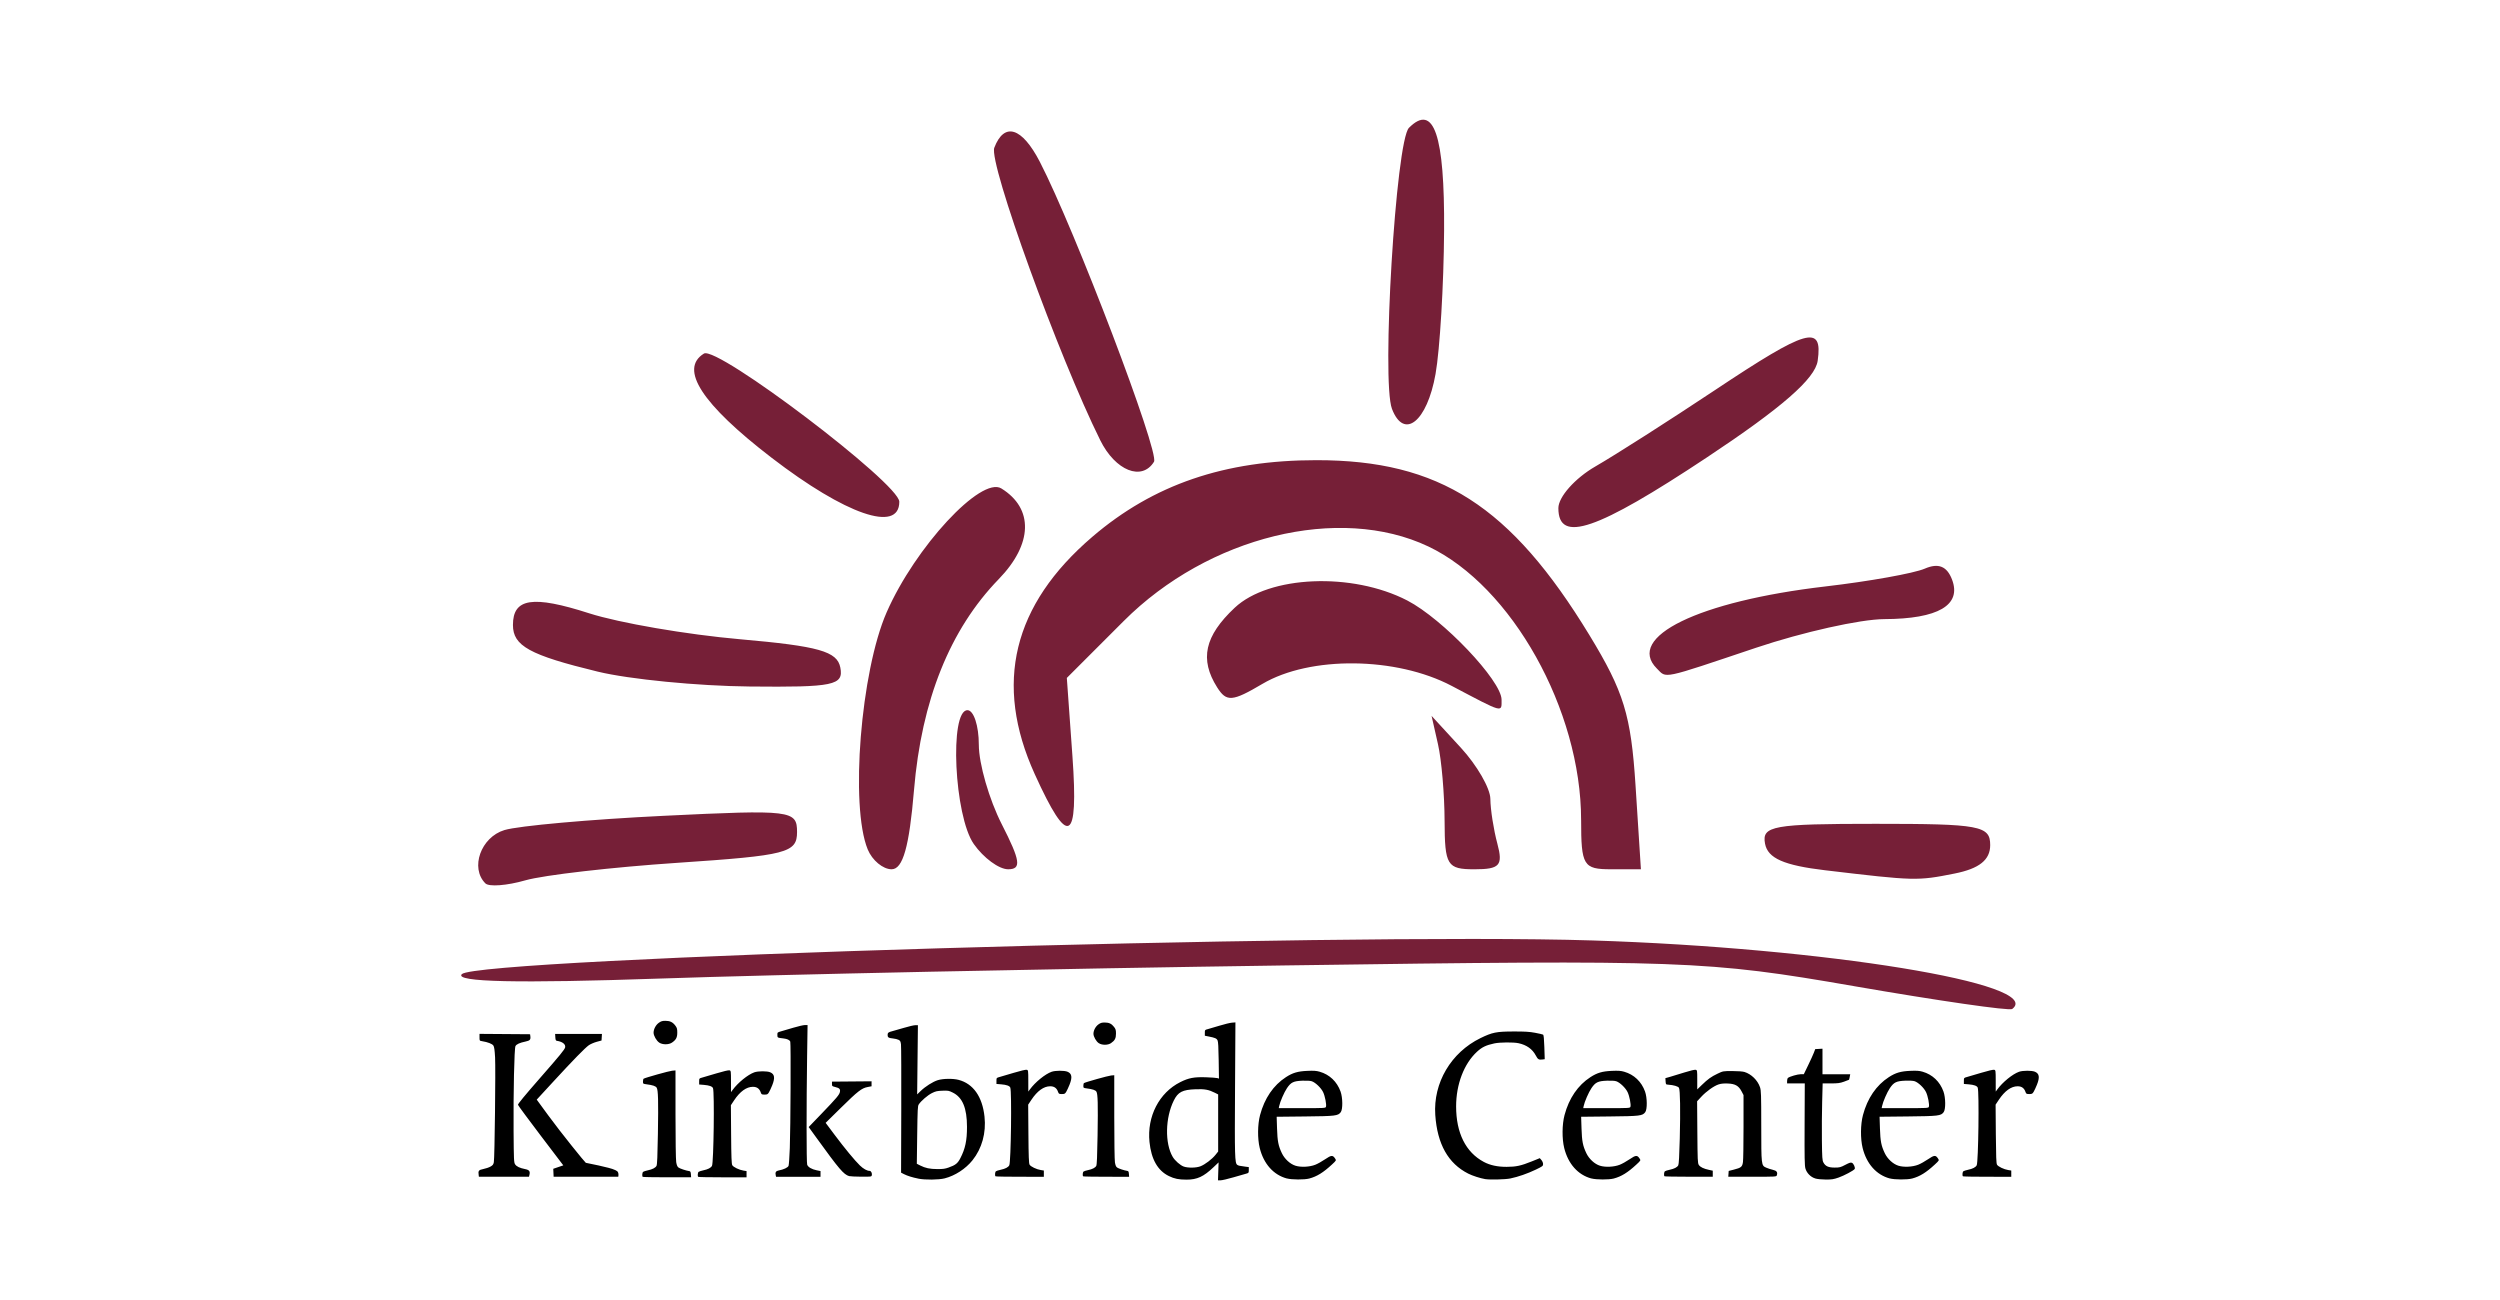
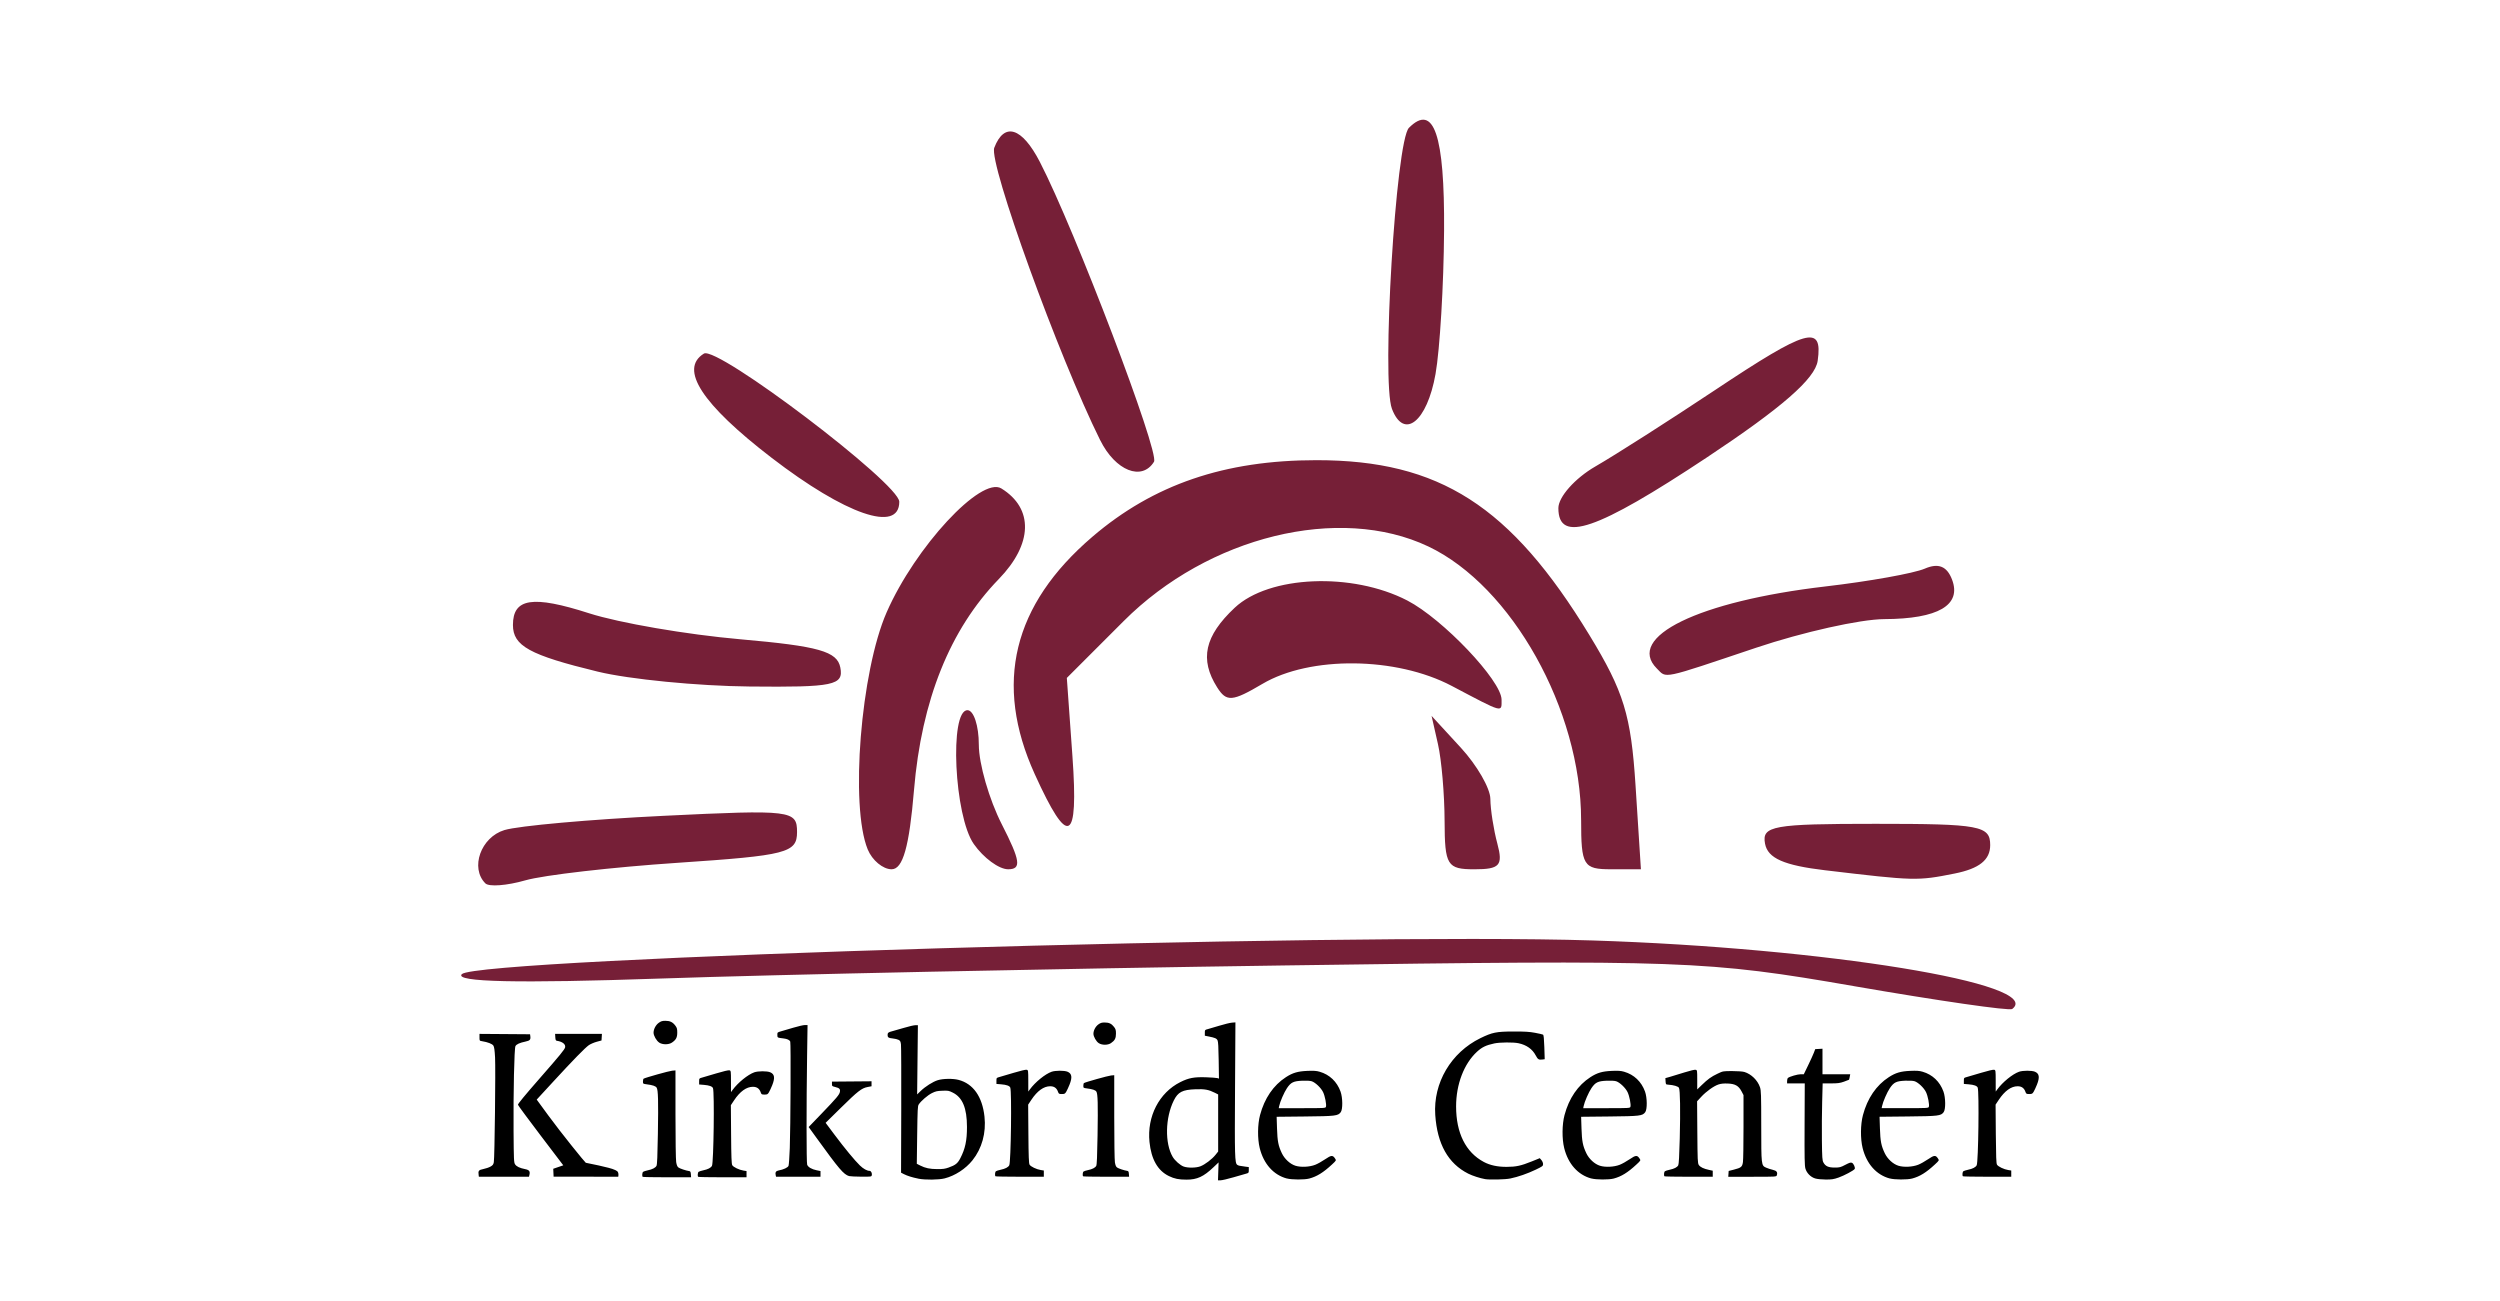
- <svg xmlns="http://www.w3.org/2000/svg" width="500" height="260" viewBox="0 0 132.292 68.792" version="1.1" id="svg1" xml:space="preserve">
-   <defs id="defs1" />
-   <g id="layer1">
-     <g id="g115" transform="translate(-0.4259503,12.03897)">
-       <path id="path27" style="fill:#761f37;fill-opacity:1" d="m 98.526,40.143 c -7.791,-1.351 -9.003,-1.395 -30.066,-1.095 -12.072,0.172 -26.954,0.484 -33.073,0.694 -7.57,0.26 -10.932,0.186 -10.523,-0.232 0.826,-0.844 46.549,-2.207 59.832,-1.783 12.302,0.392 23.965,2.297 22.209,3.627 -0.143,0.109 -3.914,-0.436 -8.378,-1.21 z m -72.415,-5.436 c -0.819,-0.819 -0.239,-2.443 1.007,-2.821 0.744,-0.226 4.532,-0.565 8.419,-0.754 6.78,-0.33 7.066,-0.295 7.066,0.859 0,1.1 -0.541,1.239 -6.306,1.626 -3.468,0.232 -7.101,0.65 -8.073,0.929 -0.972,0.279 -1.922,0.351 -2.113,0.161 z m 70.916,-0.691 c -2.205,-0.262 -3.054,-0.636 -3.201,-1.409 -0.179,-0.946 0.414,-1.052 5.858,-1.052 5.522,0 6.057,0.1 6.057,1.127 0,0.782 -0.576,1.243 -1.879,1.503 -1.981,0.396 -2.096,0.393 -6.835,-0.17 z m -50.685,-1.108 c -0.939,-2.293 -0.37,-9.415 1.004,-12.549 1.512,-3.45 4.998,-7.212 6.07,-6.55 1.715,1.06 1.661,2.942 -0.138,4.795 -2.582,2.66 -4.087,6.405 -4.486,11.166 -0.252,3.002 -0.588,4.19 -1.185,4.19 -0.459,0 -1.028,-0.474 -1.265,-1.052 z m 5.614,-0.284 c -1.035,-1.477 -1.3,-7.082 -0.335,-7.082 0.331,0 0.601,0.823 0.601,1.828 0,1.005 0.547,2.9 1.215,4.209 0.989,1.938 1.051,2.381 0.335,2.381 -0.484,0 -1.301,-0.601 -1.816,-1.336 z m 24.913,-1.219 c -0.004,-1.406 -0.161,-3.232 -0.349,-4.059 l -0.34,-1.503 1.551,1.687 c 0.853,0.928 1.555,2.146 1.56,2.706 0.005,0.56 0.171,1.628 0.371,2.372 0.308,1.151 0.127,1.353 -1.211,1.353 -1.449,0 -1.574,-0.202 -1.582,-2.556 z m 7.224,-0.055 c 0,-5.812 -3.666,-12.375 -8.085,-14.472 -4.707,-2.234 -11.635,-0.538 -16.119,3.947 l -3.01,3.01 0.297,4.146 c 0.33,4.612 -0.213,4.869 -1.995,0.944 -2.174,-4.788 -1.164,-8.953 3.048,-12.558 3.233,-2.767 6.999,-4.055 11.86,-4.055 6.51,0 10.275,2.413 14.443,9.256 1.823,2.994 2.202,4.23 2.442,7.968 l 0.284,4.424 h -1.582 c -1.466,0 -1.582,-0.192 -1.582,-2.61 z m -6.848,-7.094 c -2.932,-1.546 -7.494,-1.595 -10.014,-0.107 -1.6,0.945 -1.902,0.968 -2.397,0.185 -0.938,-1.483 -0.666,-2.715 0.929,-4.213 1.818,-1.708 6.213,-1.892 9.131,-0.384 1.876,0.97 4.99,4.246 4.99,5.25 0,0.695 0.139,0.734 -2.639,-0.731 z m -45.188,-0.754 c -3.608,-0.877 -4.488,-1.361 -4.488,-2.469 0,-1.419 1.045,-1.579 4.034,-0.618 1.585,0.509 5.178,1.127 7.985,1.373 4.168,0.366 5.141,0.641 5.306,1.5 0.18,0.937 -0.346,1.047 -4.803,1.001 -2.753,-0.028 -6.368,-0.382 -8.033,-0.787 z m 56.045,-0.164 c -1.671,-1.671 2.21,-3.561 8.92,-4.344 2.315,-0.27 4.681,-0.694 5.257,-0.942 0.72,-0.31 1.17,-0.131 1.441,0.574 0.52,1.355 -0.729,2.086 -3.584,2.097 -1.265,0.005 -4.315,0.686 -6.778,1.513 -5.087,1.708 -4.725,1.632 -5.255,1.102 z m -5.212,-8.489 c 0,-0.59 0.879,-1.581 1.954,-2.202 1.075,-0.621 3.921,-2.438 6.326,-4.038 4.909,-3.267 5.718,-3.499 5.442,-1.556 -0.135,0.947 -1.892,2.48 -5.859,5.111 -5.847,3.878 -7.863,4.567 -7.863,2.685 z M 41.249,12.178 C 37.561,9.342 36.357,7.486 37.676,6.671 c 0.7,-0.432 10.338,6.878 10.338,7.841 0,1.665 -2.838,0.685 -6.765,-2.334 z M 58.649,11.26 C 56.447,6.829 52.734,-3.422 53.041,-4.222 c 0.528,-1.376 1.463,-1.086 2.411,0.749 1.849,3.578 6.341,15.38 6.04,15.869 -0.641,1.037 -2.042,0.478 -2.844,-1.136 z M 74.085,9.598 c -0.563,-1.466 0.206,-14.181 0.899,-14.874 1.317,-1.317 1.893,0.37 1.859,5.448 -0.019,2.874 -0.223,6.286 -0.453,7.582 -0.448,2.524 -1.669,3.501 -2.305,1.844 z" />
-       <path id="path80" style="fill:#000000;stroke-width:0.898" d="m 64.894,49.945 0.016,-0.474 -0.267,0.254 c -0.526,0.501 -0.868,0.659 -1.427,0.659 -0.413,0 -0.641,-0.046 -0.935,-0.189 -0.593,-0.288 -0.935,-0.89 -1.028,-1.806 -0.137,-1.348 0.511,-2.605 1.631,-3.166 0.448,-0.224 0.728,-0.277 1.361,-0.256 0.285,0.01 0.556,0.029 0.601,0.044 l 0.083,0.027 -0.014,-0.965 c -0.01,-0.715 -0.026,-0.99 -0.061,-1.061 C 64.804,42.911 64.721,42.875 64.385,42.809 l -0.203,-0.04 v -0.155 c 0,-0.152 0.002,-0.155 0.15,-0.193 0.082,-0.021 0.364,-0.104 0.625,-0.184 0.262,-0.08 0.558,-0.152 0.66,-0.16 l 0.184,-0.014 -0.021,3.483 c -0.022,3.612 -0.012,3.961 0.116,4.054 0.06,0.044 0.121,0.058 0.445,0.099 l 0.167,0.021 v 0.155 c 0,0.149 -0.005,0.156 -0.132,0.191 -0.073,0.02 -0.378,0.107 -0.678,0.195 -0.3,0.088 -0.608,0.159 -0.683,0.159 l -0.137,1.33e-4 z m -0.951,-0.265 c 0.241,-0.091 0.619,-0.377 0.801,-0.605 l 0.143,-0.179 V 47.385 45.875 L 64.719,45.79 c -0.331,-0.168 -0.543,-0.207 -1.025,-0.189 -0.7,0.025 -0.932,0.146 -1.156,0.599 -0.452,0.914 -0.477,2.259 -0.057,2.977 0.117,0.2 0.401,0.45 0.584,0.515 0.223,0.079 0.653,0.073 0.879,-0.012 z M 49.022,50.33 c -0.319,-0.064 -0.581,-0.146 -0.76,-0.237 l -0.154,-0.079 0.01,-3.304 c 0.005,-1.817 -0.001,-3.387 -0.015,-3.488 -0.021,-0.157 -0.04,-0.191 -0.128,-0.237 -0.057,-0.029 -0.191,-0.062 -0.298,-0.072 -0.231,-0.023 -0.282,-0.055 -0.282,-0.183 0,-0.117 0.042,-0.152 0.243,-0.201 0.086,-0.021 0.366,-0.101 0.622,-0.178 0.256,-0.077 0.527,-0.14 0.602,-0.14 h 0.137 l -0.02,1.831 -0.02,1.831 0.179,-0.174 c 0.254,-0.246 0.652,-0.498 0.914,-0.579 0.278,-0.086 0.802,-0.094 1.099,-0.016 0.774,0.202 1.258,0.887 1.372,1.945 0.093,0.86 -0.134,1.684 -0.638,2.313 -0.362,0.451 -0.919,0.813 -1.468,0.954 -0.312,0.08 -1.033,0.088 -1.394,0.016 z m 1.605,-0.588 c 0.361,-0.127 0.476,-0.219 0.617,-0.491 0.26,-0.502 0.353,-0.938 0.352,-1.657 -7.43e-4,-0.998 -0.235,-1.563 -0.756,-1.819 -0.209,-0.103 -0.24,-0.108 -0.545,-0.097 -0.282,0.011 -0.354,0.027 -0.553,0.125 -0.224,0.111 -0.578,0.415 -0.7,0.603 -0.054,0.083 -0.062,0.25 -0.081,1.615 l -0.02,1.523 0.179,0.091 c 0.275,0.139 0.508,0.188 0.905,0.19 0.299,0.001 0.406,-0.013 0.601,-0.082 z m 17.893,0.58 c -0.706,-0.19 -1.226,-0.775 -1.433,-1.611 -0.122,-0.496 -0.115,-1.246 0.017,-1.743 0.235,-0.887 0.708,-1.58 1.371,-2.008 0.358,-0.231 0.626,-0.31 1.129,-0.332 0.34,-0.015 0.481,-0.005 0.655,0.045 0.524,0.151 0.916,0.524 1.105,1.049 0.117,0.326 0.123,0.94 0.011,1.091 -0.146,0.196 -0.269,0.211 -1.9,0.228 l -1.492,0.016 0.02,0.623 c 0.022,0.675 0.068,0.91 0.254,1.303 0.145,0.306 0.438,0.576 0.723,0.665 0.284,0.089 0.744,0.067 1.047,-0.052 0.121,-0.047 0.356,-0.178 0.521,-0.291 0.329,-0.224 0.404,-0.229 0.532,-0.032 0.061,0.093 0.06,0.096 -0.171,0.31 -0.459,0.426 -0.795,0.634 -1.201,0.742 -0.259,0.069 -0.924,0.066 -1.188,-0.005 z m 2.072,-3.792 c 0.037,-0.117 -0.051,-0.57 -0.152,-0.779 -0.109,-0.225 -0.407,-0.51 -0.601,-0.574 -0.081,-0.027 -0.277,-0.038 -0.495,-0.029 -0.47,0.019 -0.605,0.084 -0.814,0.392 -0.15,0.221 -0.368,0.722 -0.414,0.951 l -0.022,0.11 h 1.237 c 1.182,0 1.238,-0.003 1.26,-0.071 z m 8.422,3.825 c -0.259,-0.044 -0.666,-0.175 -0.89,-0.288 -1.066,-0.537 -1.643,-1.563 -1.748,-3.11 -0.115,-1.691 0.834,-3.302 2.392,-4.062 0.625,-0.305 0.844,-0.349 1.743,-0.351 0.6,-0.002 0.85,0.013 1.147,0.069 0.209,0.039 0.4,0.083 0.425,0.098 0.03,0.019 0.051,0.23 0.065,0.663 l 0.02,0.636 -0.108,0.015 c -0.206,0.028 -0.255,-7.01e-4 -0.367,-0.214 -0.176,-0.336 -0.487,-0.557 -0.913,-0.647 -0.273,-0.058 -0.986,-0.052 -1.28,0.011 -0.433,0.093 -0.649,0.196 -0.911,0.436 -0.692,0.634 -1.11,1.725 -1.11,2.897 0,1.408 0.509,2.428 1.465,2.938 0.332,0.177 0.724,0.262 1.207,0.261 0.499,-6.65e-4 0.758,-0.057 1.329,-0.287 l 0.427,-0.173 0.087,0.101 c 0.049,0.056 0.087,0.15 0.087,0.211 0,0.102 -0.026,0.122 -0.384,0.294 -0.44,0.211 -0.937,0.384 -1.349,0.469 -0.266,0.055 -1.086,0.075 -1.336,0.033 z m 5.618,-0.033 c -0.706,-0.19 -1.226,-0.775 -1.433,-1.611 -0.122,-0.496 -0.115,-1.246 0.017,-1.743 0.235,-0.887 0.708,-1.58 1.371,-2.008 0.358,-0.231 0.626,-0.31 1.129,-0.332 0.34,-0.015 0.481,-0.005 0.655,0.045 0.524,0.151 0.916,0.524 1.105,1.049 0.117,0.326 0.123,0.94 0.011,1.091 -0.146,0.196 -0.269,0.211 -1.9,0.228 l -1.492,0.016 0.02,0.623 c 0.022,0.675 0.068,0.91 0.254,1.303 0.145,0.306 0.438,0.576 0.723,0.665 0.284,0.089 0.744,0.067 1.047,-0.052 0.121,-0.047 0.356,-0.178 0.521,-0.291 0.329,-0.224 0.404,-0.229 0.532,-0.032 0.061,0.093 0.06,0.096 -0.171,0.31 -0.459,0.426 -0.795,0.634 -1.201,0.742 -0.259,0.069 -0.924,0.066 -1.188,-0.005 z m 2.072,-3.792 c 0.037,-0.117 -0.051,-0.57 -0.152,-0.779 -0.109,-0.225 -0.407,-0.51 -0.601,-0.574 -0.081,-0.027 -0.277,-0.038 -0.495,-0.029 -0.47,0.019 -0.605,0.084 -0.814,0.392 -0.15,0.221 -0.368,0.722 -0.414,0.951 l -0.022,0.11 h 1.237 c 1.182,0 1.238,-0.003 1.26,-0.071 z m 9.776,3.79 c -0.239,-0.073 -0.446,-0.283 -0.516,-0.522 -0.044,-0.152 -0.052,-0.562 -0.044,-2.346 l 0.009,-2.161 H 95.461 94.993 v -0.126 c 0,-0.07 0.021,-0.144 0.047,-0.165 0.088,-0.072 0.512,-0.195 0.675,-0.195 h 0.163 l 0.231,-0.477 c 0.127,-0.262 0.263,-0.561 0.302,-0.664 l 0.071,-0.187 0.192,-0.011 0.192,-0.011 v 0.676 0.676 h 0.734 0.734 l -0.026,0.14 c -0.014,0.077 -0.031,0.146 -0.038,0.152 -0.007,0.006 -0.127,0.052 -0.268,0.102 -0.214,0.076 -0.328,0.091 -0.692,0.091 l -0.435,7.89e-4 -0.026,0.982 c -0.015,0.54 -0.021,1.454 -0.014,2.03 0.011,0.923 0.021,1.063 0.08,1.171 0.109,0.2 0.262,0.269 0.595,0.27 0.262,1.27e-4 0.313,-0.013 0.562,-0.144 0.221,-0.116 0.289,-0.137 0.356,-0.107 0.086,0.038 0.183,0.259 0.142,0.325 -0.05,0.081 -0.559,0.352 -0.852,0.454 -0.263,0.092 -0.364,0.107 -0.683,0.105 -0.217,-0.001 -0.449,-0.025 -0.554,-0.057 z m 3.944,0.001 c -0.706,-0.19 -1.226,-0.775 -1.433,-1.611 -0.122,-0.496 -0.115,-1.246 0.017,-1.743 0.235,-0.887 0.708,-1.58 1.371,-2.008 0.358,-0.231 0.626,-0.31 1.129,-0.332 0.34,-0.015 0.481,-0.005 0.655,0.045 0.524,0.151 0.916,0.524 1.105,1.049 0.117,0.326 0.123,0.94 0.011,1.091 -0.146,0.196 -0.269,0.211 -1.9,0.228 l -1.492,0.016 0.02,0.623 c 0.022,0.675 0.068,0.91 0.254,1.303 0.145,0.306 0.438,0.576 0.723,0.665 0.284,0.089 0.744,0.067 1.047,-0.052 0.121,-0.047 0.356,-0.178 0.521,-0.291 0.329,-0.224 0.404,-0.229 0.532,-0.032 0.061,0.093 0.06,0.096 -0.171,0.31 -0.459,0.426 -0.795,0.634 -1.201,0.742 -0.259,0.069 -0.924,0.066 -1.188,-0.005 z m 2.072,-3.792 c 0.037,-0.117 -0.051,-0.57 -0.152,-0.779 -0.109,-0.225 -0.407,-0.51 -0.601,-0.574 -0.081,-0.027 -0.277,-0.038 -0.495,-0.029 -0.47,0.019 -0.605,0.084 -0.814,0.392 -0.15,0.221 -0.368,0.722 -0.414,0.951 l -0.022,0.11 h 1.237 c 1.182,0 1.238,-0.003 1.26,-0.071 z m -76.74,3.616 c -0.034,-0.231 -3.74e-4,-0.274 0.246,-0.323 0.128,-0.025 0.299,-0.083 0.38,-0.129 0.119,-0.067 0.153,-0.111 0.176,-0.231 0.044,-0.221 0.099,-4.929 0.066,-5.547 -0.021,-0.389 -0.045,-0.558 -0.09,-0.625 -0.06,-0.092 -0.295,-0.184 -0.594,-0.232 -0.14,-0.023 -0.14,-0.023 -0.14,-0.205 v -0.183 l 1.338,0.01 1.338,0.01 0.012,0.088 c 0.028,0.198 -0.016,0.249 -0.252,0.298 -0.308,0.064 -0.479,0.141 -0.533,0.241 -0.063,0.117 -0.114,2.42 -0.1,4.502 0.011,1.522 0.017,1.656 0.08,1.753 0.078,0.118 0.24,0.196 0.534,0.255 0.22,0.044 0.272,0.117 0.224,0.31 l -0.023,0.093 H 27.093 25.767 Z M 29.703,49.81 30.234,49.628 c 0,0 -2.377,-3.113 -2.399,-3.205 -0.01,-0.042 0.374,-0.508 1.13,-1.372 1.108,-1.265 1.344,-1.554 1.367,-1.669 0.032,-0.161 -0.142,-0.299 -0.434,-0.343 -0.061,-0.009 -0.077,-0.045 -0.086,-0.189 l -0.011,-0.177 h 1.239 1.239 l -0.011,0.174 -0.011,0.174 -0.257,0.07 c -0.141,0.039 -0.326,0.119 -0.412,0.178 -0.203,0.142 -0.821,0.775 -1.891,1.937 l -0.869,0.944 0.61,0.834 c 0.687,0.939 1.937,2.481 1.987,2.509 0,0 1.313,0.255 1.532,0.375 0,0 0.074,0.027 0.128,0.069 0.002,0.001 0.1,0.069 0.058,0.294 l -3.421,-0.002 z m 4.734,0.426 c -0.042,-0.042 -0.027,-0.226 0.022,-0.265 0.026,-0.021 0.136,-0.056 0.245,-0.079 0.251,-0.053 0.404,-0.132 0.463,-0.239 0.034,-0.061 0.054,-0.524 0.073,-1.693 0.029,-1.764 0.014,-2.313 -0.065,-2.44 -0.054,-0.087 -0.204,-0.138 -0.529,-0.18 -0.193,-0.025 -0.196,-0.028 -0.196,-0.15 0,-0.069 0.016,-0.135 0.036,-0.148 0.09,-0.055 1.348,-0.408 1.507,-0.422 l 0.178,-0.016 2.17e-4,2.314 c 1.24e-4,1.333 0.016,2.409 0.037,2.538 0.026,0.159 0.061,0.242 0.119,0.286 0.077,0.058 0.404,0.167 0.573,0.191 0.059,0.008 0.077,0.044 0.086,0.169 l 0.011,0.158 -1.269,-1.35e-4 c -0.698,-7.4e-5 -1.28,-0.011 -1.293,-0.024 z m 0.87,-7.106 c -0.143,-0.095 -0.296,-0.364 -0.296,-0.521 0,-0.186 0.116,-0.407 0.273,-0.521 0.121,-0.088 0.188,-0.108 0.352,-0.108 0.244,0 0.384,0.067 0.524,0.25 0.089,0.117 0.105,0.173 0.105,0.372 0,0.262 -0.064,0.382 -0.28,0.53 -0.173,0.118 -0.5,0.118 -0.678,-3.01e-4 z m 2.066,7.106 c -0.042,-0.042 -0.026,-0.226 0.022,-0.265 0.026,-0.021 0.136,-0.056 0.245,-0.079 0.252,-0.053 0.405,-0.132 0.462,-0.239 0.089,-0.165 0.137,-3.91 0.053,-4.111 -0.038,-0.092 -0.197,-0.149 -0.478,-0.172 l -0.254,-0.021 v -0.162 c 0,-0.158 0.003,-0.162 0.159,-0.204 0.087,-0.023 0.429,-0.124 0.76,-0.224 0.347,-0.105 0.636,-0.173 0.683,-0.16 0.08,0.021 0.082,0.037 0.083,0.588 l 0.001,0.566 0.082,-0.112 c 0.282,-0.387 0.809,-0.815 1.151,-0.936 0.201,-0.071 0.673,-0.072 0.839,-0.003 0.235,0.098 0.266,0.294 0.109,0.687 -0.054,0.136 -0.132,0.303 -0.172,0.371 -0.065,0.11 -0.092,0.124 -0.234,0.124 -0.145,0 -0.165,-0.011 -0.2,-0.112 -0.071,-0.205 -0.204,-0.3 -0.417,-0.3 -0.341,0 -0.683,0.246 -0.995,0.716 l -0.17,0.256 0.012,1.544 c 0.009,1.202 0.023,1.564 0.062,1.632 0.058,0.102 0.366,0.25 0.596,0.286 l 0.159,0.025 v 0.165 0.165 l -1.267,-1.36e-4 c -0.697,-7.3e-5 -1.278,-0.011 -1.291,-0.024 z m 4.101,-0.088 c -0.036,-0.144 0.012,-0.223 0.151,-0.248 0.266,-0.048 0.494,-0.155 0.529,-0.248 0.019,-0.049 0.048,-0.472 0.066,-0.94 0.041,-1.084 0.06,-5.532 0.025,-5.628 -0.033,-0.09 -0.159,-0.149 -0.367,-0.173 -0.315,-0.036 -0.316,-0.037 -0.316,-0.185 0,-0.135 2.6e-4,-0.135 0.199,-0.192 0.109,-0.031 0.406,-0.118 0.658,-0.193 0.252,-0.075 0.522,-0.137 0.6,-0.137 h 0.141 l -0.024,1.618 c -0.039,2.656 -0.037,5.653 0.003,5.77 0.045,0.13 0.241,0.245 0.507,0.298 l 0.199,0.04 v 0.151 0.151 h -1.176 -1.176 z m 3.887,0.05 c -0.292,-0.088 -0.523,-0.359 -1.735,-2.034 l -0.407,-0.563 0.674,-0.7 c 0.808,-0.84 0.951,-1.009 0.979,-1.161 0.028,-0.148 -0.025,-0.203 -0.249,-0.258 -0.164,-0.04 -0.171,-0.047 -0.171,-0.163 v -0.121 l 1.047,-0.009 1.047,-0.009 v 0.132 0.132 l -0.207,0.039 c -0.314,0.058 -0.52,0.218 -1.414,1.099 l -0.809,0.796 0.472,0.631 c 0.536,0.716 1.066,1.358 1.34,1.624 0.185,0.179 0.378,0.287 0.514,0.287 0.082,0 0.144,0.128 0.115,0.238 -0.018,0.07 -0.038,0.073 -0.56,0.07 -0.297,-0.002 -0.584,-0.016 -0.636,-0.031 z m 7.744,0.009 c -0.042,-0.042 -0.026,-0.226 0.022,-0.265 0.026,-0.021 0.136,-0.056 0.245,-0.079 0.252,-0.053 0.405,-0.132 0.462,-0.239 0.089,-0.165 0.137,-3.91 0.053,-4.111 -0.038,-0.092 -0.197,-0.149 -0.478,-0.172 l -0.254,-0.021 v -0.162 c 0,-0.158 0.003,-0.162 0.159,-0.204 0.087,-0.023 0.429,-0.124 0.76,-0.224 0.347,-0.105 0.636,-0.173 0.683,-0.16 0.08,0.021 0.082,0.037 0.083,0.588 l 0.001,0.566 0.082,-0.112 c 0.282,-0.387 0.809,-0.815 1.151,-0.936 0.201,-0.071 0.673,-0.072 0.839,-0.003 0.235,0.098 0.266,0.294 0.109,0.687 -0.054,0.136 -0.132,0.303 -0.172,0.371 -0.065,0.11 -0.092,0.124 -0.234,0.124 -0.145,0 -0.165,-0.011 -0.2,-0.112 -0.071,-0.205 -0.204,-0.3 -0.417,-0.3 -0.341,0 -0.683,0.246 -0.995,0.716 l -0.17,0.256 0.012,1.544 c 0.009,1.202 0.023,1.564 0.062,1.632 0.058,0.102 0.366,0.25 0.596,0.286 l 0.159,0.025 v 0.165 0.165 l -1.267,-1.36e-4 c -0.697,-7.3e-5 -1.278,-0.011 -1.291,-0.024 z m 4.638,0.001 c -0.04,-0.04 -0.025,-0.214 0.021,-0.252 0.024,-0.02 0.129,-0.054 0.233,-0.075 0.238,-0.05 0.384,-0.125 0.44,-0.227 0.032,-0.058 0.051,-0.498 0.069,-1.608 0.027,-1.676 0.013,-2.198 -0.062,-2.318 -0.052,-0.083 -0.194,-0.131 -0.503,-0.171 -0.183,-0.024 -0.187,-0.026 -0.187,-0.143 0,-0.065 0.015,-0.129 0.034,-0.14 0.085,-0.053 1.281,-0.388 1.432,-0.401 l 0.169,-0.015 2.06e-4,2.199 c 1.18e-4,1.266 0.015,2.289 0.035,2.412 0.025,0.151 0.058,0.23 0.113,0.272 0.073,0.055 0.384,0.159 0.545,0.181 0.056,0.008 0.073,0.041 0.082,0.16 l 0.011,0.15 -1.205,-1.28e-4 c -0.663,-7.1e-5 -1.216,-0.011 -1.229,-0.023 z m 0.826,-7.046 c -0.136,-0.09 -0.281,-0.346 -0.281,-0.495 0,-0.177 0.11,-0.386 0.26,-0.495 0.115,-0.083 0.179,-0.103 0.334,-0.103 0.232,0 0.365,0.064 0.498,0.237 0.085,0.111 0.1,0.164 0.1,0.353 0,0.249 -0.061,0.363 -0.266,0.503 -0.164,0.112 -0.475,0.112 -0.644,-2.86e-4 z m 29.937,7.045 c -0.042,-0.042 -0.027,-0.226 0.022,-0.265 0.026,-0.021 0.136,-0.056 0.245,-0.079 0.252,-0.053 0.405,-0.132 0.462,-0.239 0.031,-0.057 0.056,-0.507 0.079,-1.412 0.038,-1.491 0.021,-2.567 -0.042,-2.685 -0.042,-0.079 -0.276,-0.148 -0.566,-0.168 -0.127,-0.009 -0.131,-0.014 -0.142,-0.177 l -0.011,-0.168 0.254,-0.072 c 0.14,-0.04 0.482,-0.144 0.759,-0.232 0.294,-0.093 0.54,-0.151 0.589,-0.139 0.082,0.021 0.084,0.033 0.084,0.531 V 45.609 l 0.234,-0.227 c 0.33,-0.32 0.501,-0.443 0.838,-0.604 0.293,-0.14 0.296,-0.14 0.781,-0.14 0.285,0 0.551,0.02 0.642,0.047 0.365,0.111 0.701,0.439 0.825,0.806 0.059,0.175 0.066,0.378 0.067,2.028 0.001,2.105 0.002,2.114 0.255,2.228 0.086,0.039 0.246,0.091 0.354,0.116 0.209,0.047 0.268,0.126 0.215,0.291 -0.024,0.076 -0.045,0.077 -1.297,0.077 l -1.272,-4.5e-5 0.011,-0.154 0.011,-0.154 0.269,-0.068 c 0.391,-0.099 0.45,-0.147 0.486,-0.403 0.017,-0.117 0.03,-0.962 0.03,-1.878 v -1.665 l -0.103,-0.196 c -0.156,-0.296 -0.336,-0.399 -0.724,-0.416 -0.218,-0.009 -0.364,0.005 -0.496,0.049 -0.251,0.083 -0.651,0.37 -0.916,0.656 l -0.217,0.235 0.012,1.634 c 0.011,1.488 0.018,1.643 0.078,1.735 0.075,0.114 0.253,0.2 0.542,0.262 l 0.196,0.042 v 0.16 0.16 l -1.267,-1.36e-4 c -0.697,-7.3e-5 -1.278,-0.011 -1.291,-0.024 z m 15.792,0 c -0.042,-0.042 -0.026,-0.226 0.022,-0.265 0.026,-0.021 0.136,-0.056 0.245,-0.079 0.252,-0.053 0.405,-0.132 0.462,-0.239 0.089,-0.165 0.137,-3.91 0.053,-4.111 -0.038,-0.092 -0.197,-0.149 -0.478,-0.172 l -0.254,-0.021 v -0.162 c 0,-0.158 0.003,-0.162 0.159,-0.204 0.087,-0.023 0.429,-0.124 0.76,-0.224 0.347,-0.105 0.636,-0.173 0.683,-0.16 0.08,0.021 0.082,0.037 0.083,0.588 l 9.5e-4,0.566 0.082,-0.112 c 0.282,-0.387 0.809,-0.815 1.151,-0.936 0.201,-0.071 0.673,-0.072 0.839,-0.003 0.235,0.098 0.266,0.294 0.109,0.687 -0.054,0.136 -0.132,0.303 -0.172,0.371 -0.065,0.11 -0.092,0.124 -0.234,0.124 -0.145,0 -0.165,-0.011 -0.2,-0.112 -0.071,-0.205 -0.204,-0.3 -0.417,-0.3 -0.341,0 -0.683,0.246 -0.995,0.716 l -0.17,0.256 0.012,1.544 c 0.01,1.202 0.023,1.564 0.062,1.632 0.058,0.102 0.366,0.25 0.596,0.286 l 0.159,0.025 v 0.165 0.165 l -1.267,-1.36e-4 c -0.697,-7.3e-5 -1.278,-0.011 -1.291,-0.024 z" />
-     </g>
-   </g>
+ <svg xmlns="http://www.w3.org/2000/svg" xml:space="preserve" viewBox="0 0 132.292 68.792">
+   <path d="M98.526 40.143c-7.791-1.351-9.003-1.395-30.066-1.095-12.072.172-26.954.484-33.073.694-7.57.26-10.932.186-10.523-.232.826-.844 46.549-2.207 59.832-1.783 12.302.392 23.965 2.297 22.209 3.627-.143.109-3.914-.436-8.378-1.21zm-72.415-5.436c-.819-.819-.239-2.443 1.007-2.821.744-.226 4.532-.565 8.419-.754 6.78-.33 7.066-.295 7.066.859 0 1.1-.541 1.239-6.306 1.626-3.468.232-7.101.65-8.073.929-.972.279-1.922.351-2.113.161zm70.916-.691c-2.205-.262-3.054-.636-3.201-1.409-.179-.946.414-1.052 5.858-1.052 5.522 0 6.057.1 6.057 1.127 0 .782-.576 1.243-1.879 1.503-1.981.396-2.096.393-6.835-.17zm-50.685-1.108c-.939-2.293-.37-9.415 1.004-12.549 1.512-3.45 4.998-7.212 6.07-6.55 1.715 1.06 1.661 2.942-.138 4.795-2.582 2.66-4.087 6.405-4.486 11.166-.252 3.002-.588 4.19-1.185 4.19-.459 0-1.028-.474-1.265-1.052zm5.614-.284c-1.035-1.477-1.3-7.082-.335-7.082.331 0 .601.823.601 1.828 0 1.005.547 2.9 1.215 4.209.989 1.938 1.051 2.381.335 2.381-.484 0-1.301-.601-1.816-1.336zm24.913-1.219c-.004-1.406-.161-3.232-.349-4.059l-.34-1.503 1.551 1.687c.853.928 1.555 2.146 1.56 2.706.005.56.171 1.628.371 2.372.308 1.151.127 1.353-1.211 1.353-1.449 0-1.574-.202-1.582-2.556zm7.224-.055c0-5.812-3.666-12.375-8.085-14.472-4.707-2.234-11.635-.538-16.119 3.947l-3.01 3.01.297 4.146c.33 4.612-.213 4.869-1.995.944-2.174-4.788-1.164-8.953 3.048-12.558 3.233-2.767 6.999-4.055 11.86-4.055 6.51 0 10.275 2.413 14.443 9.256 1.823 2.994 2.202 4.23 2.442 7.968l.284 4.424h-1.582c-1.466 0-1.582-.192-1.582-2.61zm-6.848-7.094c-2.932-1.546-7.494-1.595-10.014-.107-1.6.945-1.902.968-2.397.185-.938-1.483-.666-2.715.929-4.213 1.818-1.708 6.213-1.892 9.131-.384 1.876.97 4.99 4.246 4.99 5.25 0 .695.139.734-2.639-.731zm-45.188-.754c-3.608-.877-4.488-1.361-4.488-2.469 0-1.419 1.045-1.579 4.034-.618 1.585.509 5.178 1.127 7.985 1.373 4.168.366 5.141.641 5.306 1.5.18.937-.346 1.047-4.803 1.001-2.753-.028-6.368-.382-8.033-.787zm56.045-.164c-1.671-1.671 2.21-3.561 8.92-4.344 2.315-.27 4.681-.694 5.257-.942.72-.31 1.17-.131 1.441.574.52 1.355-.729 2.086-3.584 2.097-1.265.005-4.315.686-6.778 1.513-5.087 1.708-4.725 1.632-5.255 1.102zm-5.212-8.489c0-.59.879-1.581 1.954-2.202 1.075-.621 3.921-2.438 6.326-4.038 4.909-3.267 5.718-3.499 5.442-1.556-.135.947-1.892 2.48-5.859 5.111-5.847 3.878-7.863 4.567-7.863 2.685zm-41.642-2.67c-3.688-2.836-4.892-4.692-3.573-5.507.7-.432 10.338 6.878 10.338 7.841 0 1.665-2.838.685-6.765-2.334zm17.399-.918c-2.202-4.431-5.914-14.682-5.607-15.482.528-1.376 1.463-1.086 2.411.749C57.302.106 61.794 11.908 61.492 12.396c-.641 1.037-2.042.478-2.844-1.136zm15.437-1.663c-.563-1.466.206-14.181.899-14.874 1.317-1.317 1.893.37 1.859 5.448-.019 2.874-.223 6.286-.453 7.582-.448 2.524-1.669 3.501-2.305 1.844z" style="fill:#761f37;fill-opacity:1" transform="translate(-.4259503 12.03897)" />
+   <path d="m64.894 49.945.016-.474-.267.254c-.526.501-.868.659-1.427.659-.413 0-.641-.046-.935-.189-.593-.288-.935-.89-1.028-1.806-.137-1.348.511-2.605 1.631-3.166.448-.224.728-.277 1.361-.256.285.01.556.029.601.044l.083.027-.014-.965c-.01-.715-.026-.99-.061-1.061-.05-.101-.133-.137-.469-.204l-.203-.04v-.155c0-.152.002-.155.15-.193.082-.021.364-.104.625-.184.262-.08.558-.152.66-.16l.184-.014-.021 3.483c-.022 3.612-.012 3.961.116 4.054.06.044.121.058.445.099l.167.021v.155c0 .149-.005.156-.132.191-.073.02-.378.107-.678.195-.3.088-.608.159-.683.159l-.137 0zm-.951-.265c.241-.091.619-.377.801-.605l.143-.179v-3.02l-.169-.086c-.331-.168-.543-.207-1.025-.189-.7.025-.932.146-1.156.599-.452.914-.477 2.259-.057 2.977.117.2.401.45.584.515.223.079.653.073.879-.012zm-14.922.651c-.319-.064-.581-.146-.76-.237l-.154-.079.01-3.304c.005-1.817-.001-3.387-.015-3.488-.021-.157-.04-.191-.128-.237-.057-.029-.191-.062-.298-.072-.231-.023-.282-.055-.282-.183 0-.117.042-.152.243-.201.086-.021.366-.101.622-.178.256-.077.527-.14.602-.14h.137l-.02 1.831-.02 1.831.179-.174c.254-.246.652-.498.914-.579.278-.086.802-.094 1.099-.016.774.202 1.258.887 1.372 1.945.093.86-.134 1.684-.638 2.313-.362.451-.919.813-1.468.954-.312.08-1.033.088-1.394.016zm1.605-.588c.361-.127.476-.219.617-.491.26-.502.353-.938.352-1.657-.001-.998-.235-1.563-.756-1.819-.209-.103-.24-.108-.545-.097-.282.011-.354.027-.553.125-.224.111-.578.415-.7.603-.054.083-.062.25-.081 1.615l-.02 1.523.179.091c.275.139.508.188.905.19.299.001.406-.013.601-.082zm17.893.58c-.706-.19-1.226-.775-1.433-1.611-.122-.496-.115-1.246.017-1.743.235-.887.708-1.58 1.371-2.008.358-.231.626-.31 1.129-.332.34-.015.481-.005.655.045.524.151.916.524 1.105 1.049.117.326.123.94.011 1.091-.146.196-.269.211-1.9.228l-1.492.016.02.623c.022.675.068.91.254 1.303.145.306.438.576.723.665.284.089.744.067 1.047-.052.121-.047.356-.178.521-.291.329-.224.404-.229.532-.032.061.093.06.096-.171.31-.459.426-.795.634-1.201.742-.259.069-.924.066-1.188-.005zm2.072-3.792c.037-.117-.051-.57-.152-.779-.109-.225-.407-.51-.601-.574-.081-.027-.277-.038-.495-.029-.47.019-.605.084-.814.392-.15.221-.368.722-.414.951l-.022.11h1.237c1.182 0 1.238-.003 1.26-.071zm8.422 3.825c-.259-.044-.666-.175-.89-.288-1.066-.537-1.643-1.563-1.748-3.11-.115-1.691.834-3.302 2.392-4.062.625-.305.844-.349 1.743-.351.6-.002.85.013 1.147.069.209.039.4.083.425.098.03.019.051.23.065.663l.02.636-.108.015c-.206.028-.255-.001-.367-.214-.176-.336-.487-.557-.913-.647-.273-.058-.986-.052-1.28.011-.433.093-.649.196-.911.436-.692.634-1.11 1.725-1.11 2.897 0 1.408.509 2.428 1.465 2.938.332.177.724.262 1.207.261.499-.001.758-.057 1.329-.287l.427-.173.087.101c.049.056.087.15.087.211 0 .102-.026.122-.384.294-.44.211-.937.384-1.349.469-.266.055-1.086.075-1.336.033zm5.618-.033c-.706-.19-1.226-.775-1.433-1.611-.122-.496-.115-1.246.017-1.743.235-.887.708-1.58 1.371-2.008.358-.231.626-.31 1.129-.332.34-.015.481-.005.655.045.524.151.916.524 1.105 1.049.117.326.123.94.011 1.091-.146.196-.269.211-1.9.228l-1.492.016.02.623c.022.675.068.91.254 1.303.145.306.438.576.723.665.284.089.744.067 1.047-.052.121-.047.356-.178.521-.291.329-.224.404-.229.532-.032.061.093.06.096-.171.31-.459.426-.795.634-1.201.742-.259.069-.924.066-1.188-.005zm2.072-3.792c.037-.117-.051-.57-.152-.779-.109-.225-.407-.51-.601-.574-.081-.027-.277-.038-.495-.029-.47.019-.605.084-.814.392-.15.221-.368.722-.414.951l-.022.11h1.237c1.182 0 1.238-.003 1.26-.071zm9.776 3.79c-.239-.073-.446-.283-.516-.522-.044-.152-.052-.562-.044-2.346l.009-2.161H94.993v-.126c0-.07.021-.144.047-.165.088-.072.512-.195.675-.195h.163l.231-.477c.127-.262.263-.561.302-.664l.071-.187.192-.011.192-.011V44.806h1.468l-.026.14c-.014.077-.031.146-.038.152-.007.006-.127.052-.268.102-.214.076-.328.091-.692.091l-.435.001-.026.982c-.015.54-.021 1.454-.014 2.03.011.923.021 1.063.08 1.171.109.2.262.269.595.27.262 0.0.313-.013.562-.144.221-.116.289-.137.356-.107.086.038.183.259.142.325-.05.081-.559.352-.852.454-.263.092-.364.107-.683.105-.217-.001-.449-.025-.554-.057zm3.944.001c-.706-.19-1.226-.775-1.433-1.611-.122-.496-.115-1.246.017-1.743.235-.887.708-1.58 1.371-2.008.358-.231.626-.31 1.129-.332.34-.015.481-.005.655.045.524.151.916.524 1.105 1.049.117.326.123.94.011 1.091-.146.196-.269.211-1.9.228l-1.492.016.02.623c.022.675.068.91.254 1.303.145.306.438.576.723.665.284.089.744.067 1.047-.052.121-.047.356-.178.521-.291.329-.224.404-.229.532-.032.061.093.06.096-.171.31-.459.426-.795.634-1.201.742-.259.069-.924.066-1.188-.005zm2.072-3.792c.037-.117-.051-.57-.152-.779-.109-.225-.407-.51-.601-.574-.081-.027-.277-.038-.495-.029-.47.019-.605.084-.814.392-.15.221-.368.722-.414.951l-.022.11h1.237c1.182 0 1.238-.003 1.26-.071zm-76.74 3.616c-.034-.231-0-.274.246-.323.128-.025.299-.083.38-.129.119-.067.153-.111.176-.231.044-.221.099-4.929.066-5.547-.021-.389-.045-.558-.09-.625-.06-.092-.295-.184-.594-.232-.14-.023-.14-.023-.14-.205v-.183l1.338.01 1.338.01.012.088c.028.198-.016.249-.252.298-.308.064-.479.141-.533.241-.063.117-.114 2.42-.1 4.502.011 1.522.017 1.656.08 1.753.078.118.24.196.534.255.22.044.272.117.224.31l-.023.093h-2.651Zm3.947-.337.531-.183s-2.377-3.113-2.399-3.205c-.01-.042.374-.508 1.13-1.372 1.108-1.265 1.344-1.554 1.367-1.669.032-.161-.142-.299-.434-.343-.061-.009-.077-.045-.086-.189l-.011-.177H32.278l-.011.174-.011.174-.257.07c-.141.039-.326.119-.412.178-.203.142-.821.775-1.891 1.937l-.869.944.61.834c.687.939 1.937 2.481 1.987 2.509 0 0 1.313.255 1.532.375 0 0 .074.027.128.069.002.001.1.069.058.294l-3.421-.002zm4.734.426c-.042-.042-.027-.226.022-.265.026-.021.136-.056.245-.079.251-.053.404-.132.463-.239.034-.061.054-.524.073-1.693.029-1.764.014-2.313-.065-2.44-.054-.087-.204-.138-.529-.18-.193-.025-.196-.028-.196-.15 0-.069.016-.135.036-.148.09-.055 1.348-.408 1.507-.422l.178-.016 0 2.314c0 1.333.016 2.409.037 2.538.026.159.061.242.119.286.077.058.404.167.573.191.059.008.077.044.086.169l.011.158-1.269-0c-.698-0-1.28-.011-1.293-.024zm.87-7.106c-.143-.095-.296-.364-.296-.521 0-.186.116-.407.273-.521.121-.088.188-.108.352-.108.244 0 .384.067.524.25.089.117.105.173.105.372 0 .262-.064.382-.28.53-.173.118-.5.118-.678-0zm2.066 7.106c-.042-.042-.026-.226.022-.265.026-.021.136-.056.245-.079.252-.053.405-.132.462-.239.089-.165.137-3.91.053-4.111-.038-.092-.197-.149-.478-.172l-.254-.021v-.162c0-.158.003-.162.159-.204.087-.023.429-.124.76-.224.347-.105.636-.173.683-.16.08.021.082.037.083.588l.001.566.082-.112c.282-.387.809-.815 1.151-.936.201-.071.673-.072.839-.003.235.098.266.294.109.687-.054.136-.132.303-.172.371-.065.11-.092.124-.234.124-.145 0-.165-.011-.2-.112-.071-.205-.204-.3-.417-.3-.341 0-.683.246-.995.716l-.17.256.012 1.544c.009 1.202.023 1.564.062 1.632.058.102.366.25.596.286l.159.025v.329l-1.267-0c-.697-0-1.278-.011-1.291-.024zm4.101-.088c-.036-.144.012-.223.151-.248.266-.048.494-.155.529-.248.019-.049.048-.472.066-.94.041-1.084.06-5.532.025-5.628-.033-.09-.159-.149-.367-.173-.315-.036-.316-.037-.316-.185 0-.135 0-.135.199-.192.109-.031.406-.118.658-.193.252-.075.522-.137.6-.137h.141l-.024 1.618c-.039 2.656-.037 5.653.003 5.77.045.13.241.245.507.298l.199.04v.302h-2.351zm3.887.05c-.292-.088-.523-.359-1.735-2.034l-.407-.563.674-.7c.808-.84.951-1.009.979-1.161.028-.148-.025-.203-.249-.258-.164-.04-.171-.047-.171-.163v-.121l1.047-.009 1.047-.009v.264l-.207.039c-.314.058-.52.218-1.414 1.099l-.809.796.472.631c.536.716 1.066 1.358 1.34 1.624.185.179.378.287.514.287.082 0 .144.128.115.238-.018.07-.038.073-.56.07-.297-.002-.584-.016-.636-.031zm7.744.009c-.042-.042-.026-.226.022-.265.026-.021.136-.056.245-.079.252-.053.405-.132.462-.239.089-.165.137-3.91.053-4.111-.038-.092-.197-.149-.478-.172l-.254-.021v-.162c0-.158.003-.162.159-.204.087-.023.429-.124.76-.224.347-.105.636-.173.683-.16.08.021.082.037.083.588l.001.566.082-.112c.282-.387.809-.815 1.151-.936.201-.071.673-.072.839-.003.235.098.266.294.109.687-.054.136-.132.303-.172.371-.065.11-.092.124-.234.124-.145 0-.165-.011-.2-.112-.071-.205-.204-.3-.417-.3-.341 0-.683.246-.995.716l-.17.256.012 1.544c.009 1.202.023 1.564.062 1.632.058.102.366.25.596.286l.159.025v.329l-1.267-0c-.697-0-1.278-.011-1.291-.024zm4.638.001c-.04-.04-.025-.214.021-.252.024-.02.129-.054.233-.075.238-.05.384-.125.44-.227.032-.058.051-.498.069-1.608.027-1.676.013-2.198-.062-2.318-.052-.083-.194-.131-.503-.171-.183-.024-.187-.026-.187-.143 0-.065.015-.129.034-.14.085-.053 1.281-.388 1.432-.401l.169-.015 0 2.199c0 1.266.015 2.289.035 2.412.025.151.058.23.113.272.073.055.384.159.545.181.056.008.073.041.082.16l.011.15-1.205-0c-.663-0-1.216-.011-1.229-.023zm.826-7.046c-.136-.09-.281-.346-.281-.495 0-.177.11-.386.26-.495.115-.083.179-.103.334-.103.232 0 .365.064.498.237.085.111.1.164.1.353 0 .249-.061.363-.266.503-.164.112-.475.112-.644-0zm29.937 7.045c-.042-.042-.027-.226.022-.265.026-.021.136-.056.245-.079.252-.053.405-.132.462-.239.031-.057.056-.507.079-1.412.038-1.491.021-2.567-.042-2.685-.042-.079-.276-.148-.566-.168-.127-.009-.131-.014-.142-.177l-.011-.168.254-.072c.14-.04.482-.144.759-.232.294-.093.54-.151.589-.139.082.021.084.033.084.531v.509l.234-.227c.33-.32.501-.443.838-.604.293-.14.296-.14.781-.14.285 0 .551.02.642.047.365.111.701.439.825.806.059.175.066.378.067 2.028.001 2.105.002 2.114.255 2.228.086.039.246.091.354.116.209.047.268.126.215.291-.024.076-.045.077-1.297.077l-1.272-0.0.011-.154.011-.154.269-.068c.391-.099.45-.147.486-.403.017-.117.03-.962.03-1.878v-1.665l-.103-.196c-.156-.296-.336-.399-.724-.416-.218-.009-.364.005-.496.049-.251.083-.651.37-.916.656l-.217.235.012 1.634c.011 1.488.018 1.643.078 1.735.075.114.253.2.542.262l.196.042v.32l-1.267-0c-.697-0-1.278-.011-1.291-.024zm15.792 0c-.042-.042-.026-.226.022-.265.026-.021.136-.056.245-.079.252-.053.405-.132.462-.239.089-.165.137-3.91.053-4.111-.038-.092-.197-.149-.478-.172l-.254-.021v-.162c0-.158.003-.162.159-.204.087-.023.429-.124.76-.224.347-.105.636-.173.683-.16.08.021.082.037.083.588l.001.566.082-.112c.282-.387.809-.815 1.151-.936.201-.071.673-.072.839-.003.235.098.266.294.109.687-.054.136-.132.303-.172.371-.065.11-.092.124-.234.124-.145 0-.165-.011-.2-.112-.071-.205-.204-.3-.417-.3-.341 0-.683.246-.995.716l-.17.256.012 1.544c.01 1.202.023 1.564.062 1.632.058.102.366.25.596.286l.159.025v.329l-1.267-0c-.697-0-1.278-.011-1.291-.024z" style="fill:#000;stroke-width:.898" transform="translate(-.4259503 12.03897)" />
</svg>
